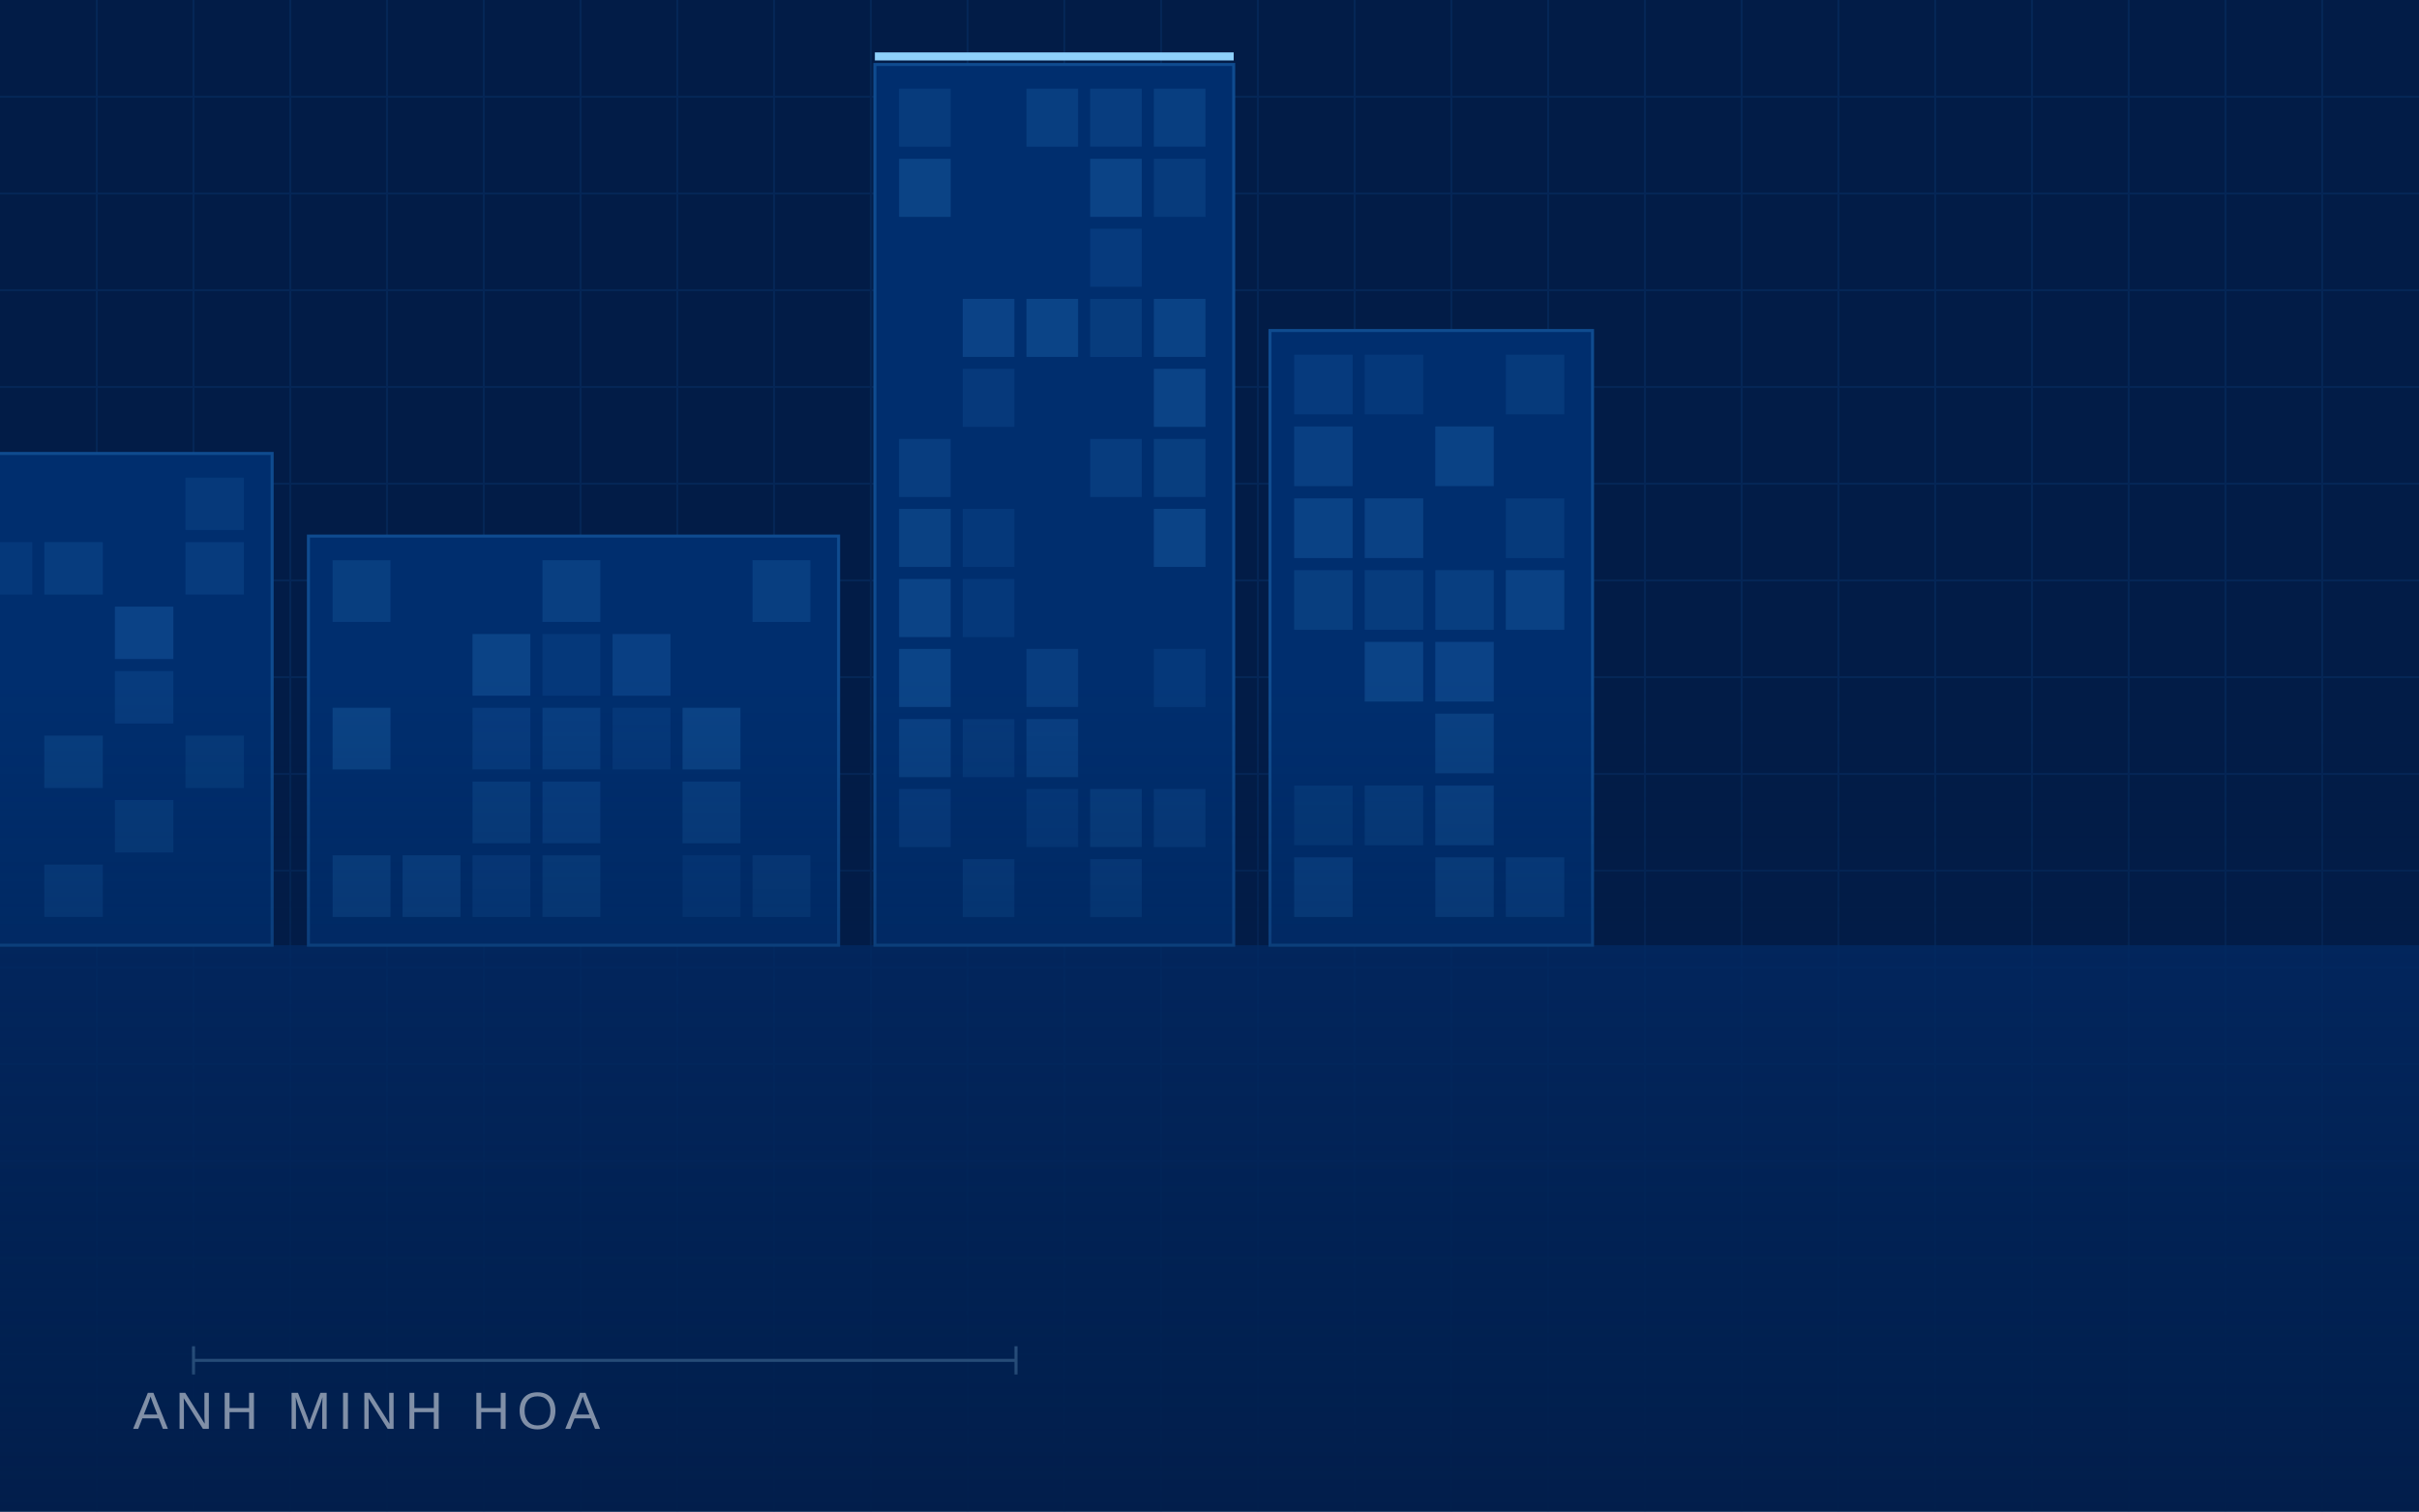
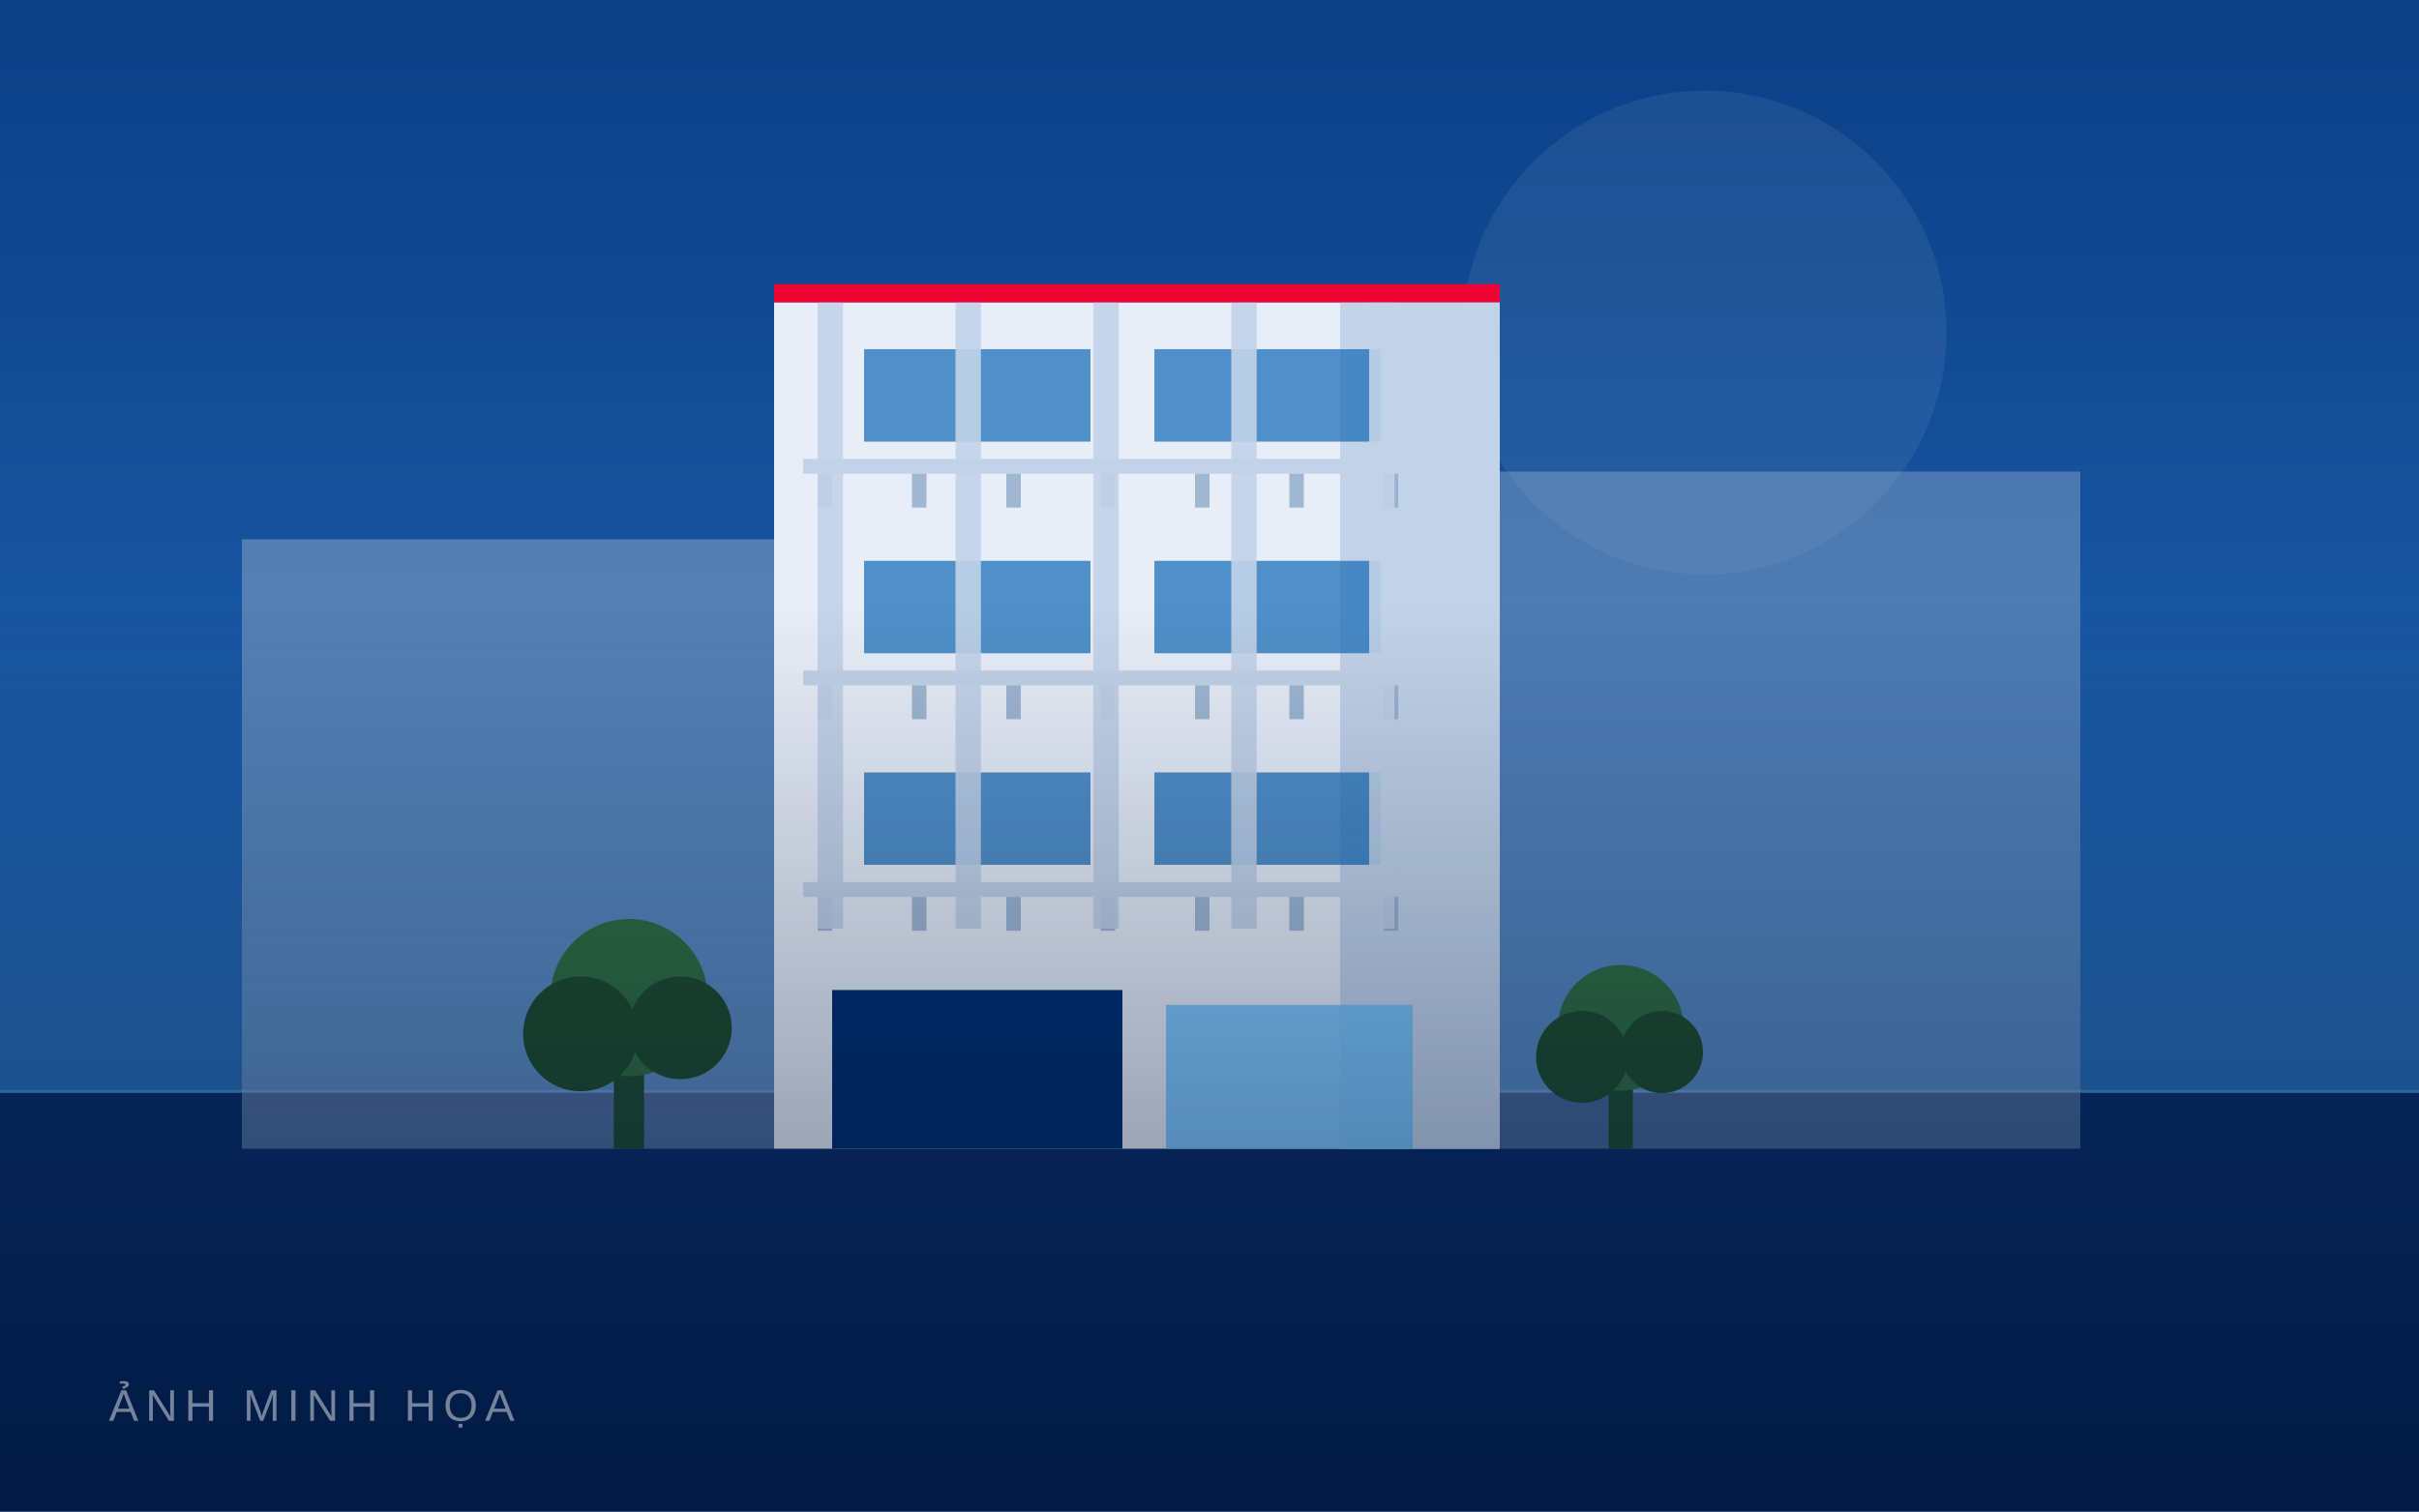
<svg xmlns="http://www.w3.org/2000/svg" viewBox="0 0 1200 750" width="1200" height="750" role="img" aria-label="Ảnh minh họa công trình">
-   <rect width="1200" height="750" fill="#021c47" />
-   <g stroke="#0f4b8f" stroke-width="1" opacity="0.22">
-     <line x1="48" y1="0" x2="48" y2="750" />
-     <line x1="96" y1="0" x2="96" y2="750" />
-     <line x1="144" y1="0" x2="144" y2="750" />
-     <line x1="192" y1="0" x2="192" y2="750" />
-     <line x1="240" y1="0" x2="240" y2="750" />
-     <line x1="288" y1="0" x2="288" y2="750" />
-     <line x1="336" y1="0" x2="336" y2="750" />
-     <line x1="384" y1="0" x2="384" y2="750" />
-     <line x1="432" y1="0" x2="432" y2="750" />
-     <line x1="480" y1="0" x2="480" y2="750" />
-     <line x1="528" y1="0" x2="528" y2="750" />
-     <line x1="576" y1="0" x2="576" y2="750" />
-     <line x1="624" y1="0" x2="624" y2="750" />
-     <line x1="672" y1="0" x2="672" y2="750" />
-     <line x1="720" y1="0" x2="720" y2="750" />
-     <line x1="768" y1="0" x2="768" y2="750" />
-     <line x1="816" y1="0" x2="816" y2="750" />
-     <line x1="864" y1="0" x2="864" y2="750" />
-     <line x1="912" y1="0" x2="912" y2="750" />
-     <line x1="960" y1="0" x2="960" y2="750" />
-     <line x1="1008" y1="0" x2="1008" y2="750" />
-     <line x1="1056" y1="0" x2="1056" y2="750" />
-     <line x1="1104" y1="0" x2="1104" y2="750" />
-     <line x1="1152" y1="0" x2="1152" y2="750" />
-     <line x1="0" y1="48" x2="1200" y2="48" />
-     <line x1="0" y1="96" x2="1200" y2="96" />
-     <line x1="0" y1="144" x2="1200" y2="144" />
-     <line x1="0" y1="192" x2="1200" y2="192" />
-     <line x1="0" y1="240" x2="1200" y2="240" />
-     <line x1="0" y1="288" x2="1200" y2="288" />
-     <line x1="0" y1="336" x2="1200" y2="336" />
-     <line x1="0" y1="384" x2="1200" y2="384" />
-     <line x1="0" y1="432" x2="1200" y2="432" />
-     <line x1="0" y1="480" x2="1200" y2="480" />
-     <line x1="0" y1="528" x2="1200" y2="528" />
-     <line x1="0" y1="576" x2="1200" y2="576" />
-     <line x1="0" y1="624" x2="1200" y2="624" />
-     <line x1="0" y1="672" x2="1200" y2="672" />
-     <line x1="0" y1="720" x2="1200" y2="720" />
-   </g>
-   <rect x="0" y="469" width="1200" height="281" fill="#002e6e" opacity="0.75" />
-   <rect x="-60" y="225" width="195" height="244" fill="#002e6e" stroke="#0f4b8f" stroke-width="1.5" />
-   <rect x="-48.0" y="237.0" width="29.0" height="26.0" fill="#0f4b8f" opacity="0.48" />
-   <rect x="-48.0" y="269.0" width="29.0" height="26.0" fill="#0f4b8f" opacity="0.40" />
-   <rect x="-48.0" y="301.0" width="29.0" height="26.0" fill="#0f4b8f" opacity="0.72" />
-   <rect x="-48.0" y="333.0" width="29.0" height="26.0" fill="#0f4b8f" opacity="0.73" />
-   <rect x="-48.0" y="365.0" width="29.0" height="26.0" fill="#0f4b8f" opacity="0.43" />
-   <rect x="-48.0" y="429.0" width="29.0" height="26.0" fill="#0f4b8f" opacity="0.72" />
-   <rect x="-13.0" y="269.0" width="29.0" height="26.0" fill="#0f4b8f" opacity="0.36" />
-   <rect x="22.0" y="269.0" width="29.0" height="26.0" fill="#0f4b8f" opacity="0.49" />
-   <rect x="22.0" y="365.0" width="29.0" height="26.0" fill="#0f4b8f" opacity="0.54" />
-   <rect x="22.0" y="429.0" width="29.0" height="26.0" fill="#0f4b8f" opacity="0.51" />
-   <rect x="57.0" y="301.0" width="29.0" height="26.0" fill="#0f4b8f" opacity="0.71" />
-   <rect x="57.0" y="333.0" width="29.0" height="26.0" fill="#0f4b8f" opacity="0.47" />
-   <rect x="57.0" y="397.0" width="29.0" height="26.0" fill="#0f4b8f" opacity="0.48" />
-   <rect x="92.0" y="237.0" width="29.0" height="26.0" fill="#0f4b8f" opacity="0.37" />
-   <rect x="92.0" y="269.0" width="29.0" height="26.0" fill="#0f4b8f" opacity="0.44" />
-   <rect x="92.0" y="365.0" width="29.0" height="26.0" fill="#0f4b8f" opacity="0.38" />
-   <rect x="153" y="266" width="263" height="203" fill="#002e6e" stroke="#0f4b8f" stroke-width="1.5" />
-   <rect x="165.0" y="278.0" width="28.7" height="30.6" fill="#0f4b8f" opacity="0.54" />
-   <rect x="165.0" y="351.2" width="28.7" height="30.6" fill="#0f4b8f" opacity="0.70" />
-   <rect x="165.0" y="424.4" width="28.7" height="30.6" fill="#0f4b8f" opacity="0.65" />
-   <rect x="199.7" y="424.4" width="28.7" height="30.6" fill="#0f4b8f" opacity="0.66" />
-   <rect x="234.4" y="314.6" width="28.7" height="30.6" fill="#0f4b8f" opacity="0.72" />
-   <rect x="234.4" y="351.2" width="28.7" height="30.6" fill="#0f4b8f" opacity="0.46" />
-   <rect x="234.4" y="387.8" width="28.7" height="30.6" fill="#0f4b8f" opacity="0.54" />
-   <rect x="234.4" y="424.4" width="28.7" height="30.6" fill="#0f4b8f" opacity="0.46" />
-   <rect x="269.1" y="278.0" width="28.7" height="30.6" fill="#0f4b8f" opacity="0.58" />
-   <rect x="269.1" y="314.6" width="28.7" height="30.6" fill="#0f4b8f" opacity="0.35" />
-   <rect x="269.1" y="351.2" width="28.7" height="30.6" fill="#0f4b8f" opacity="0.55" />
-   <rect x="269.1" y="387.8" width="28.7" height="30.6" fill="#0f4b8f" opacity="0.55" />
-   <rect x="269.1" y="424.4" width="28.7" height="30.6" fill="#0f4b8f" opacity="0.54" />
-   <rect x="303.9" y="314.6" width="28.7" height="30.6" fill="#0f4b8f" opacity="0.62" />
-   <rect x="303.9" y="351.2" width="28.7" height="30.6" fill="#0f4b8f" opacity="0.35" />
-   <rect x="338.6" y="351.2" width="28.7" height="30.6" fill="#0f4b8f" opacity="0.72" />
-   <rect x="338.6" y="387.8" width="28.7" height="30.6" fill="#0f4b8f" opacity="0.56" />
-   <rect x="338.6" y="424.4" width="28.7" height="30.6" fill="#0f4b8f" opacity="0.36" />
-   <rect x="373.3" y="278.0" width="28.7" height="30.6" fill="#0f4b8f" opacity="0.56" />
-   <rect x="373.3" y="424.4" width="28.7" height="30.6" fill="#0f4b8f" opacity="0.45" />
-   <rect x="434" y="32" width="178" height="437" fill="#002e6e" stroke="#0f4b8f" stroke-width="1.5" />
-   <rect x="446.0" y="44.0" width="25.6" height="28.8" fill="#0f4b8f" opacity="0.45" />
-   <rect x="446.0" y="78.8" width="25.6" height="28.8" fill="#0f4b8f" opacity="0.70" />
-   <rect x="446.0" y="217.8" width="25.6" height="28.8" fill="#0f4b8f" opacity="0.50" />
-   <rect x="446.0" y="252.5" width="25.6" height="28.8" fill="#0f4b8f" opacity="0.65" />
-   <rect x="446.0" y="287.3" width="25.6" height="28.8" fill="#0f4b8f" opacity="0.72" />
-   <rect x="446.0" y="322.0" width="25.6" height="28.8" fill="#0f4b8f" opacity="0.75" />
-   <rect x="446.0" y="356.8" width="25.6" height="28.8" fill="#0f4b8f" opacity="0.67" />
-   <rect x="446.0" y="391.5" width="25.6" height="28.8" fill="#0f4b8f" opacity="0.46" />
-   <rect x="477.6" y="148.3" width="25.6" height="28.8" fill="#0f4b8f" opacity="0.71" />
-   <rect x="477.6" y="183.0" width="25.6" height="28.8" fill="#0f4b8f" opacity="0.39" />
-   <rect x="477.6" y="252.5" width="25.6" height="28.8" fill="#0f4b8f" opacity="0.35" />
-   <rect x="477.6" y="287.3" width="25.6" height="28.8" fill="#0f4b8f" opacity="0.36" />
-   <rect x="477.6" y="356.8" width="25.6" height="28.8" fill="#0f4b8f" opacity="0.37" />
-   <rect x="477.6" y="426.3" width="25.6" height="28.8" fill="#0f4b8f" opacity="0.49" />
-   <rect x="509.2" y="44.0" width="25.6" height="28.8" fill="#0f4b8f" opacity="0.56" />
-   <rect x="509.2" y="148.3" width="25.6" height="28.8" fill="#0f4b8f" opacity="0.75" />
-   <rect x="509.2" y="322.0" width="25.6" height="28.8" fill="#0f4b8f" opacity="0.51" />
-   <rect x="509.2" y="356.8" width="25.6" height="28.8" fill="#0f4b8f" opacity="0.59" />
-   <rect x="509.2" y="391.5" width="25.6" height="28.8" fill="#0f4b8f" opacity="0.39" />
-   <rect x="540.8" y="44.0" width="25.6" height="28.8" fill="#0f4b8f" opacity="0.50" />
-   <rect x="540.8" y="78.8" width="25.6" height="28.8" fill="#0f4b8f" opacity="0.73" />
-   <rect x="540.8" y="113.5" width="25.6" height="28.8" fill="#0f4b8f" opacity="0.43" />
-   <rect x="540.8" y="148.3" width="25.6" height="28.8" fill="#0f4b8f" opacity="0.48" />
-   <rect x="540.8" y="217.8" width="25.6" height="28.8" fill="#0f4b8f" opacity="0.49" />
-   <rect x="540.8" y="391.5" width="25.6" height="28.8" fill="#0f4b8f" opacity="0.54" />
-   <rect x="540.8" y="426.3" width="25.6" height="28.8" fill="#0f4b8f" opacity="0.49" />
-   <rect x="572.4" y="44.0" width="25.6" height="28.8" fill="#0f4b8f" opacity="0.53" />
-   <rect x="572.4" y="78.8" width="25.6" height="28.8" fill="#0f4b8f" opacity="0.45" />
-   <rect x="572.4" y="148.3" width="25.6" height="28.8" fill="#0f4b8f" opacity="0.68" />
-   <rect x="572.4" y="183.0" width="25.6" height="28.8" fill="#0f4b8f" opacity="0.72" />
-   <rect x="572.4" y="217.8" width="25.6" height="28.8" fill="#0f4b8f" opacity="0.54" />
-   <rect x="572.4" y="252.5" width="25.6" height="28.8" fill="#0f4b8f" opacity="0.73" />
-   <rect x="572.4" y="322.0" width="25.6" height="28.8" fill="#0f4b8f" opacity="0.35" />
-   <rect x="572.4" y="391.5" width="25.6" height="28.8" fill="#0f4b8f" opacity="0.44" />
-   <rect x="434" y="26" width="178" height="4" fill="#8ed0fb" />
-   <rect x="630" y="164" width="160" height="305" fill="#002e6e" stroke="#0f4b8f" stroke-width="1.5" />
-   <rect x="642.0" y="176.0" width="29.0" height="29.6" fill="#0f4b8f" opacity="0.43" />
-   <rect x="642.0" y="211.6" width="29.0" height="29.6" fill="#0f4b8f" opacity="0.60" />
-   <rect x="642.0" y="247.3" width="29.0" height="29.6" fill="#0f4b8f" opacity="0.69" />
-   <rect x="642.0" y="282.9" width="29.0" height="29.6" fill="#0f4b8f" opacity="0.54" />
-   <rect x="642.0" y="389.8" width="29.0" height="29.6" fill="#0f4b8f" opacity="0.38" />
-   <rect x="642.0" y="425.4" width="29.0" height="29.6" fill="#0f4b8f" opacity="0.63" />
-   <rect x="677.0" y="176.0" width="29.0" height="29.6" fill="#0f4b8f" opacity="0.36" />
-   <rect x="677.0" y="247.3" width="29.0" height="29.6" fill="#0f4b8f" opacity="0.66" />
-   <rect x="677.0" y="282.9" width="29.0" height="29.6" fill="#0f4b8f" opacity="0.48" />
-   <rect x="677.0" y="318.5" width="29.0" height="29.6" fill="#0f4b8f" opacity="0.73" />
-   <rect x="677.0" y="389.8" width="29.0" height="29.6" fill="#0f4b8f" opacity="0.48" />
-   <rect x="712.0" y="211.6" width="29.0" height="29.6" fill="#0f4b8f" opacity="0.68" />
-   <rect x="712.0" y="282.9" width="29.0" height="29.6" fill="#0f4b8f" opacity="0.53" />
-   <rect x="712.0" y="318.5" width="29.0" height="29.6" fill="#0f4b8f" opacity="0.71" />
-   <rect x="712.0" y="354.1" width="29.0" height="29.6" fill="#0f4b8f" opacity="0.65" />
-   <rect x="712.0" y="389.8" width="29.0" height="29.6" fill="#0f4b8f" opacity="0.65" />
-   <rect x="712.0" y="425.4" width="29.0" height="29.6" fill="#0f4b8f" opacity="0.64" />
-   <rect x="747.0" y="176.0" width="29.0" height="29.6" fill="#0f4b8f" opacity="0.40" />
-   <rect x="747.0" y="247.3" width="29.0" height="29.6" fill="#0f4b8f" opacity="0.41" />
-   <rect x="747.0" y="282.9" width="29.0" height="29.6" fill="#0f4b8f" opacity="0.67" />
-   <rect x="747.0" y="425.4" width="29.0" height="29.6" fill="#0f4b8f" opacity="0.55" />
-   <g stroke="#8ed0fb" stroke-width="1.5" opacity="0.85">
-     <line x1="96" y1="675" x2="504" y2="675" />
-     <line x1="96" y1="668" x2="96" y2="682" />
-     <line x1="504" y1="668" x2="504" y2="682" />
-   </g>
-   <linearGradient id="g" x1="0" y1="1" x2="0" y2="0">
-     <stop offset="0" stop-color="#021c47" stop-opacity="0.85" />
-     <stop offset="0.55" stop-color="#021c47" stop-opacity="0" />
-   </linearGradient>
-   <rect width="1200" height="750" fill="url(#g)" />
-   <text x="66" y="709" fill="#ffffff" opacity="0.5" font-family="Segoe UI, Arial, sans-serif" font-size="26" letter-spacing="3.6">ANH MINH HOA</text>
+   <defs>
+     <linearGradient id="sky" x1="0" y1="0" x2="0" y2="1">
+       <stop offset="0" stop-color="#0b3f86" />
+       <stop offset="0.55" stop-color="#1c5da8" />
+       <stop offset="1" stop-color="#3f83c4" />
+     </linearGradient>
+     <linearGradient id="gnd" x1="0" y1="0" x2="0" y2="1">
+       <stop offset="0" stop-color="#04255c" stop-opacity="0.9" />
+       <stop offset="1" stop-color="#04255c" />
+     </linearGradient>
+     <linearGradient id="vig" x1="0" y1="1" x2="0" y2="0">
+       <stop offset="0" stop-color="#001233" stop-opacity="0.55" />
+       <stop offset="0.6" stop-color="#001233" stop-opacity="0" />
+     </linearGradient>
+   </defs>
+   <rect x="0" y="0" width="1200" height="750" fill="url(#sky)" />
+   <circle cx="845.61" cy="165" r="120" fill="#ffffff" opacity="0.07" />
+   <rect x="0" y="542.24" width="1200" height="207.76" fill="url(#gnd)" />
+   <rect x="0" y="540.74" width="1200" height="1.5" fill="#6ec1fa" opacity="0.35" />
+   <rect x="120" y="267.6" width="264" height="302.4" fill="#8fa9c9" opacity="0.5" />
+   <rect x="744" y="234" width="288" height="336" fill="#8fa9c9" opacity="0.45" />
+   <rect x="384" y="150" width="360" height="420" fill="#e8eef7" />
+   <rect x="664.8" y="150" width="79.2" height="420" fill="#c2d3e8" />
+   <rect x="428.64" y="173.27" width="112.32" height="45.86" fill="#1e6fb8" opacity="0.75" />
+   <rect x="572.64" y="173.27" width="112.32" height="45.86" fill="#1e6fb8" opacity="0.75" />
+   <rect x="398.4" y="227.7" width="331.2" height="7.35" fill="#c2d3e8" />
+   <rect x="405.6" y="235.05" width="7.2" height="16.8" fill="#8fa9c9" opacity="0.8" />
+   <rect x="452.4" y="235.05" width="7.2" height="16.8" fill="#8fa9c9" opacity="0.8" />
+   <rect x="499.2" y="235.05" width="7.2" height="16.8" fill="#8fa9c9" opacity="0.8" />
+   <rect x="546" y="235.05" width="7.2" height="16.8" fill="#8fa9c9" opacity="0.8" />
+   <rect x="592.8" y="235.05" width="7.2" height="16.8" fill="#8fa9c9" opacity="0.8" />
+   <rect x="639.6" y="235.05" width="7.2" height="16.8" fill="#8fa9c9" opacity="0.8" />
+   <rect x="686.4" y="235.05" width="7.2" height="16.8" fill="#8fa9c9" opacity="0.8" />
+   <rect x="428.64" y="278.27" width="112.32" height="45.86" fill="#1e6fb8" opacity="0.75" />
+   <rect x="572.64" y="278.27" width="112.32" height="45.86" fill="#1e6fb8" opacity="0.75" />
+   <rect x="398.4" y="332.7" width="331.2" height="7.35" fill="#c2d3e8" />
+   <rect x="405.6" y="340.05" width="7.2" height="16.8" fill="#8fa9c9" opacity="0.8" />
+   <rect x="452.4" y="340.05" width="7.2" height="16.8" fill="#8fa9c9" opacity="0.8" />
+   <rect x="499.2" y="340.05" width="7.2" height="16.8" fill="#8fa9c9" opacity="0.8" />
+   <rect x="546" y="340.05" width="7.2" height="16.8" fill="#8fa9c9" opacity="0.8" />
+   <rect x="592.8" y="340.05" width="7.2" height="16.8" fill="#8fa9c9" opacity="0.8" />
+   <rect x="639.6" y="340.05" width="7.2" height="16.8" fill="#8fa9c9" opacity="0.8" />
+   <rect x="686.4" y="340.05" width="7.2" height="16.8" fill="#8fa9c9" opacity="0.8" />
+   <rect x="428.64" y="383.27" width="112.32" height="45.86" fill="#1e6fb8" opacity="0.75" />
+   <rect x="572.64" y="383.27" width="112.32" height="45.86" fill="#1e6fb8" opacity="0.75" />
+   <rect x="398.4" y="437.7" width="331.2" height="7.35" fill="#c2d3e8" />
+   <rect x="405.6" y="445.05" width="7.2" height="16.8" fill="#8fa9c9" opacity="0.8" />
+   <rect x="452.4" y="445.05" width="7.2" height="16.8" fill="#8fa9c9" opacity="0.8" />
+   <rect x="499.2" y="445.05" width="7.2" height="16.8" fill="#8fa9c9" opacity="0.8" />
+   <rect x="546" y="445.05" width="7.2" height="16.8" fill="#8fa9c9" opacity="0.8" />
+   <rect x="592.8" y="445.05" width="7.2" height="16.8" fill="#8fa9c9" opacity="0.8" />
+   <rect x="639.6" y="445.05" width="7.2" height="16.8" fill="#8fa9c9" opacity="0.8" />
+   <rect x="686.4" y="445.05" width="7.2" height="16.8" fill="#8fa9c9" opacity="0.8" />
+   <rect x="412.8" y="491.25" width="144" height="78.75" fill="#002e6e" />
+   <rect x="578.4" y="498.6" width="122.4" height="71.4" fill="#6ec1fa" opacity="0.85" />
+   <rect x="405.6" y="150" width="12.6" height="310.8" fill="#c2d3e8" opacity="0.9" />
+   <rect x="474" y="150" width="12.6" height="310.8" fill="#c2d3e8" opacity="0.9" />
+   <rect x="542.4" y="150" width="12.6" height="310.8" fill="#c2d3e8" opacity="0.9" />
+   <rect x="610.8" y="150" width="12.6" height="310.8" fill="#c2d3e8" opacity="0.9" />
+   <rect x="679.2" y="150" width="12.6" height="310.8" fill="#c2d3e8" opacity="0.9" />
+   <rect x="384" y="141" width="360" height="9" fill="#ed0435" />
+   <rect x="304.5" y="522" width="15" height="48" fill="#1e4a2c" />
+   <circle cx="312" cy="495" r="39" fill="#2f6b3f" />
+   <circle cx="288" cy="513" r="28.5" fill="#1e4a2c" />
+   <circle cx="337.5" cy="510" r="25.5" fill="#1e4a2c" />
+   <rect x="798" y="531.6" width="12" height="38.4" fill="#1e4a2c" />
+   <circle cx="804" cy="510" r="31.2" fill="#2f6b3f" />
+   <circle cx="784.8" cy="524.4" r="22.8" fill="#1e4a2c" />
+   <circle cx="824.4" cy="522" r="20.4" fill="#1e4a2c" />
+   <rect x="0" y="0" width="1200" height="750" fill="url(#vig)" />
+   <text x="54" y="705" fill="#ffffff" opacity="0.45" font-family="Segoe UI, Arial, sans-serif" font-size="22" letter-spacing="3.52">ẢNH MINH HỌA</text>
</svg>
